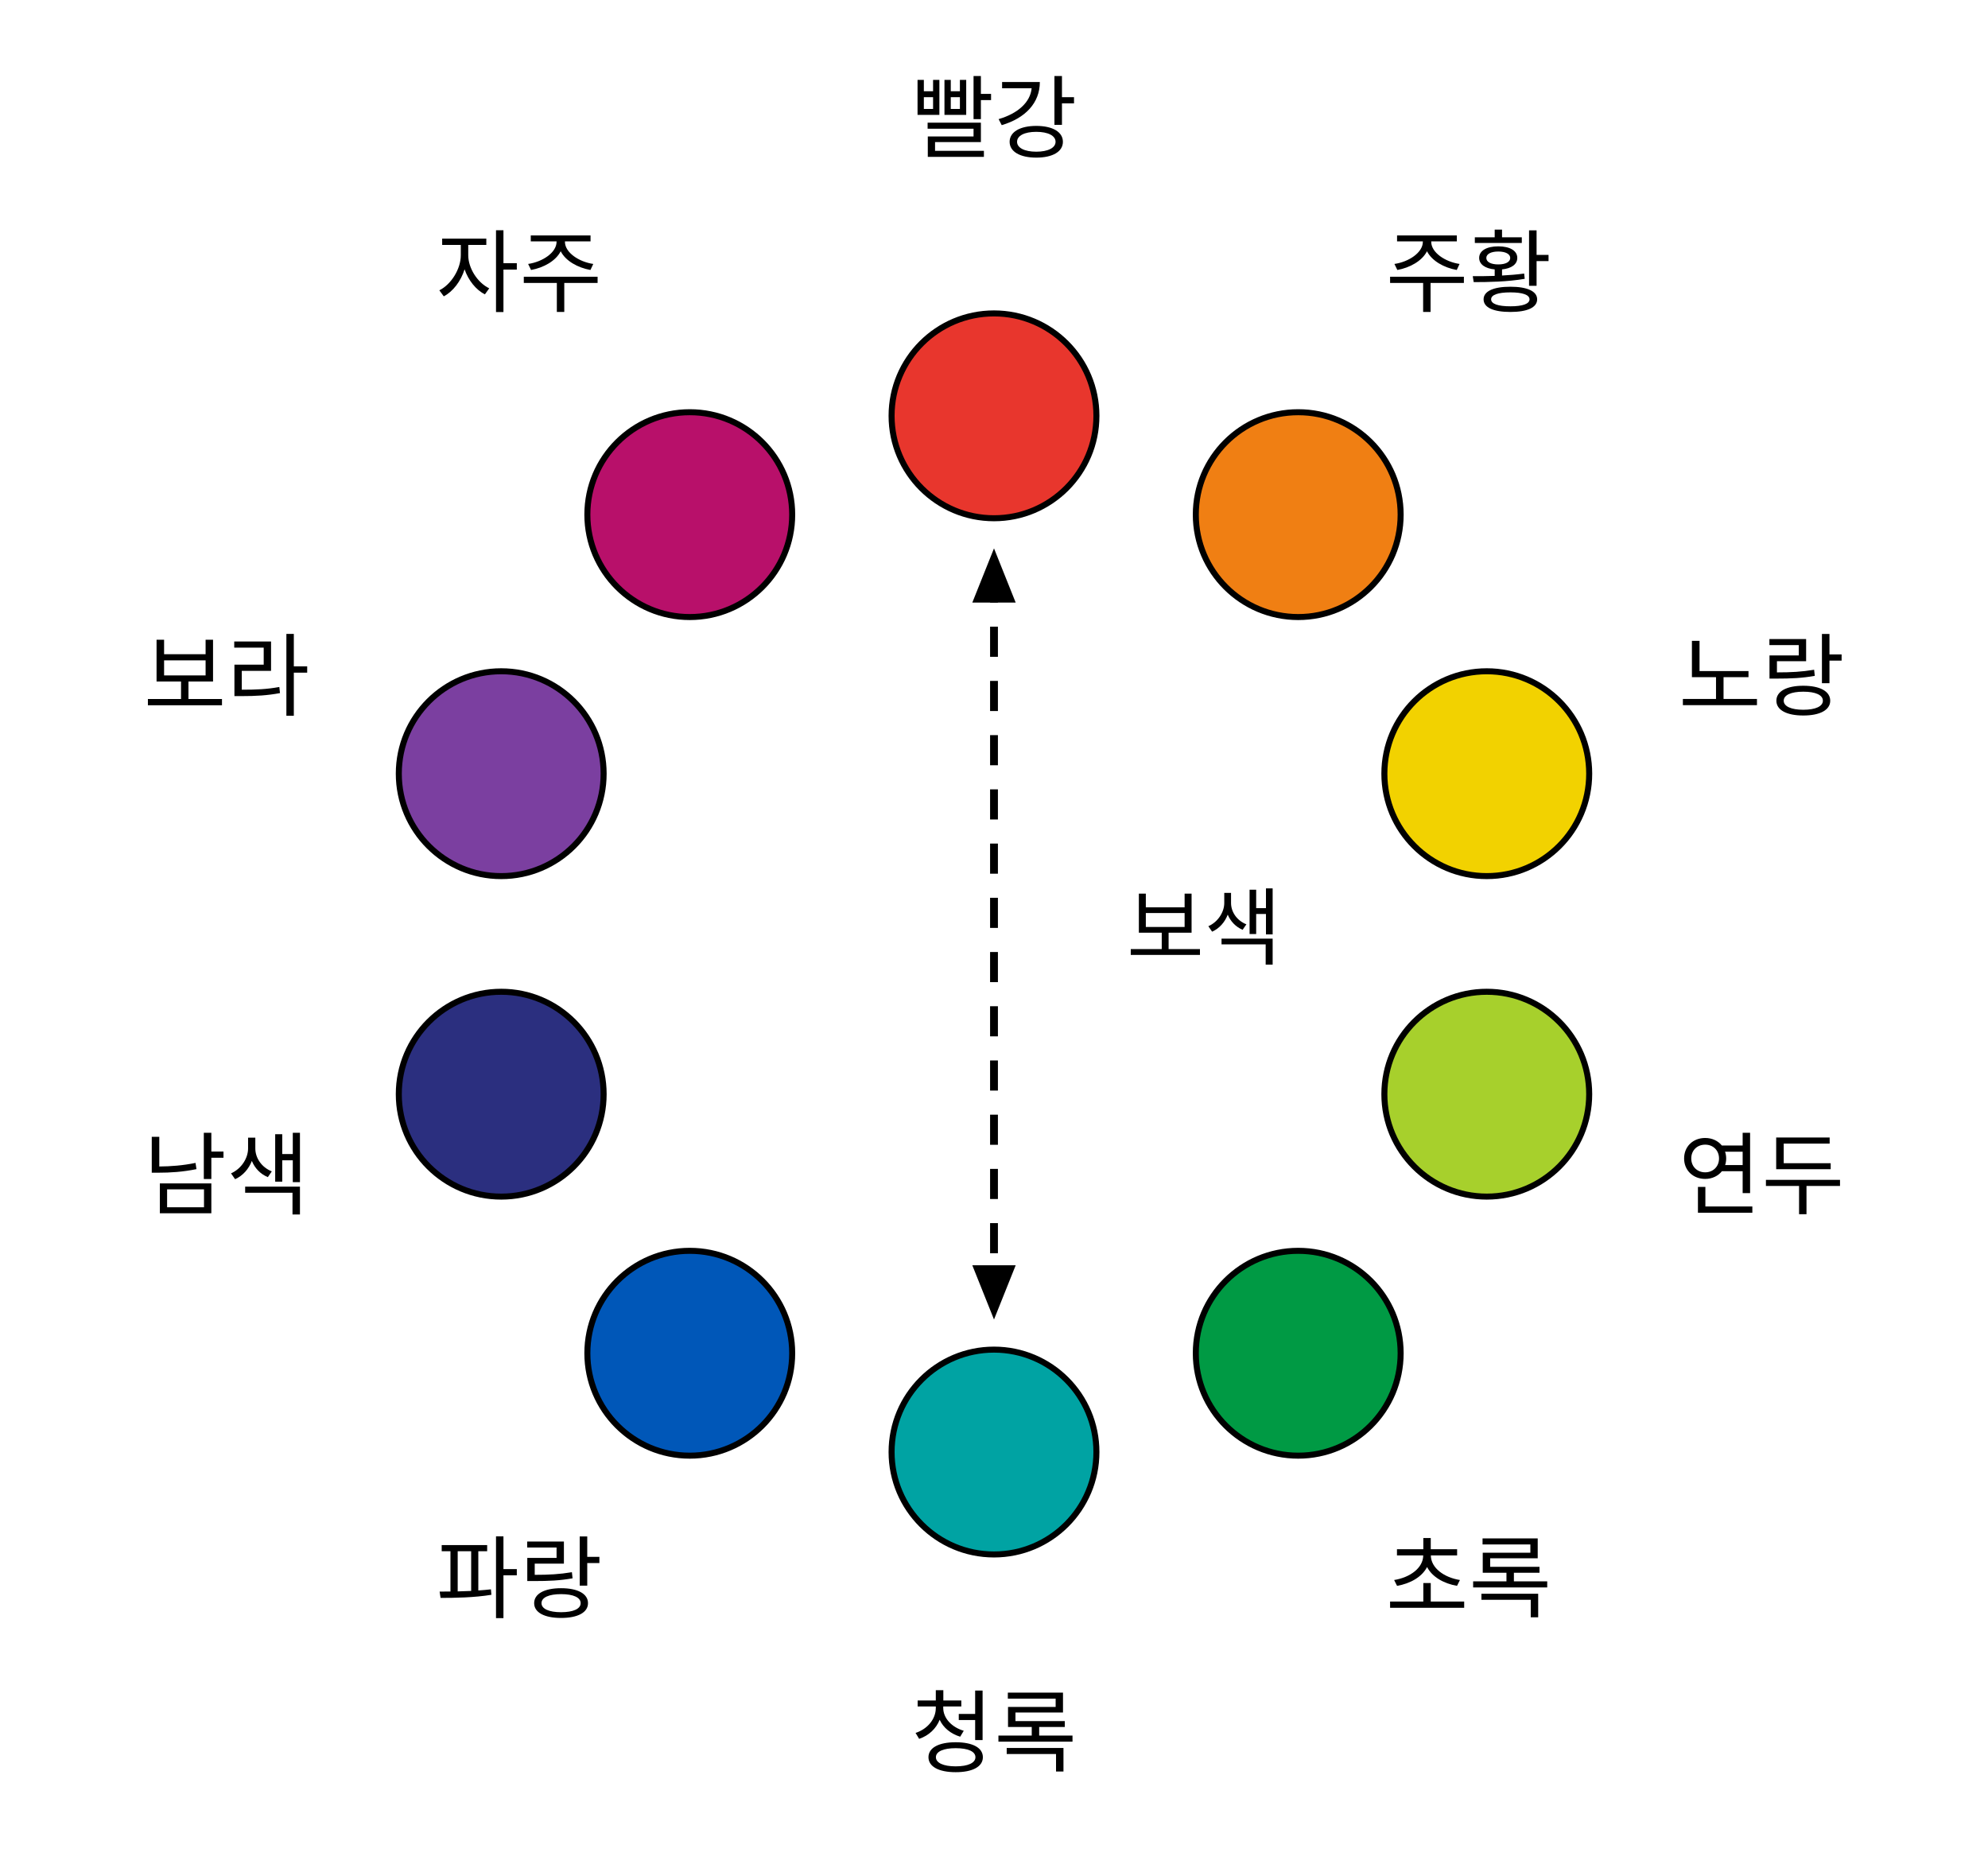
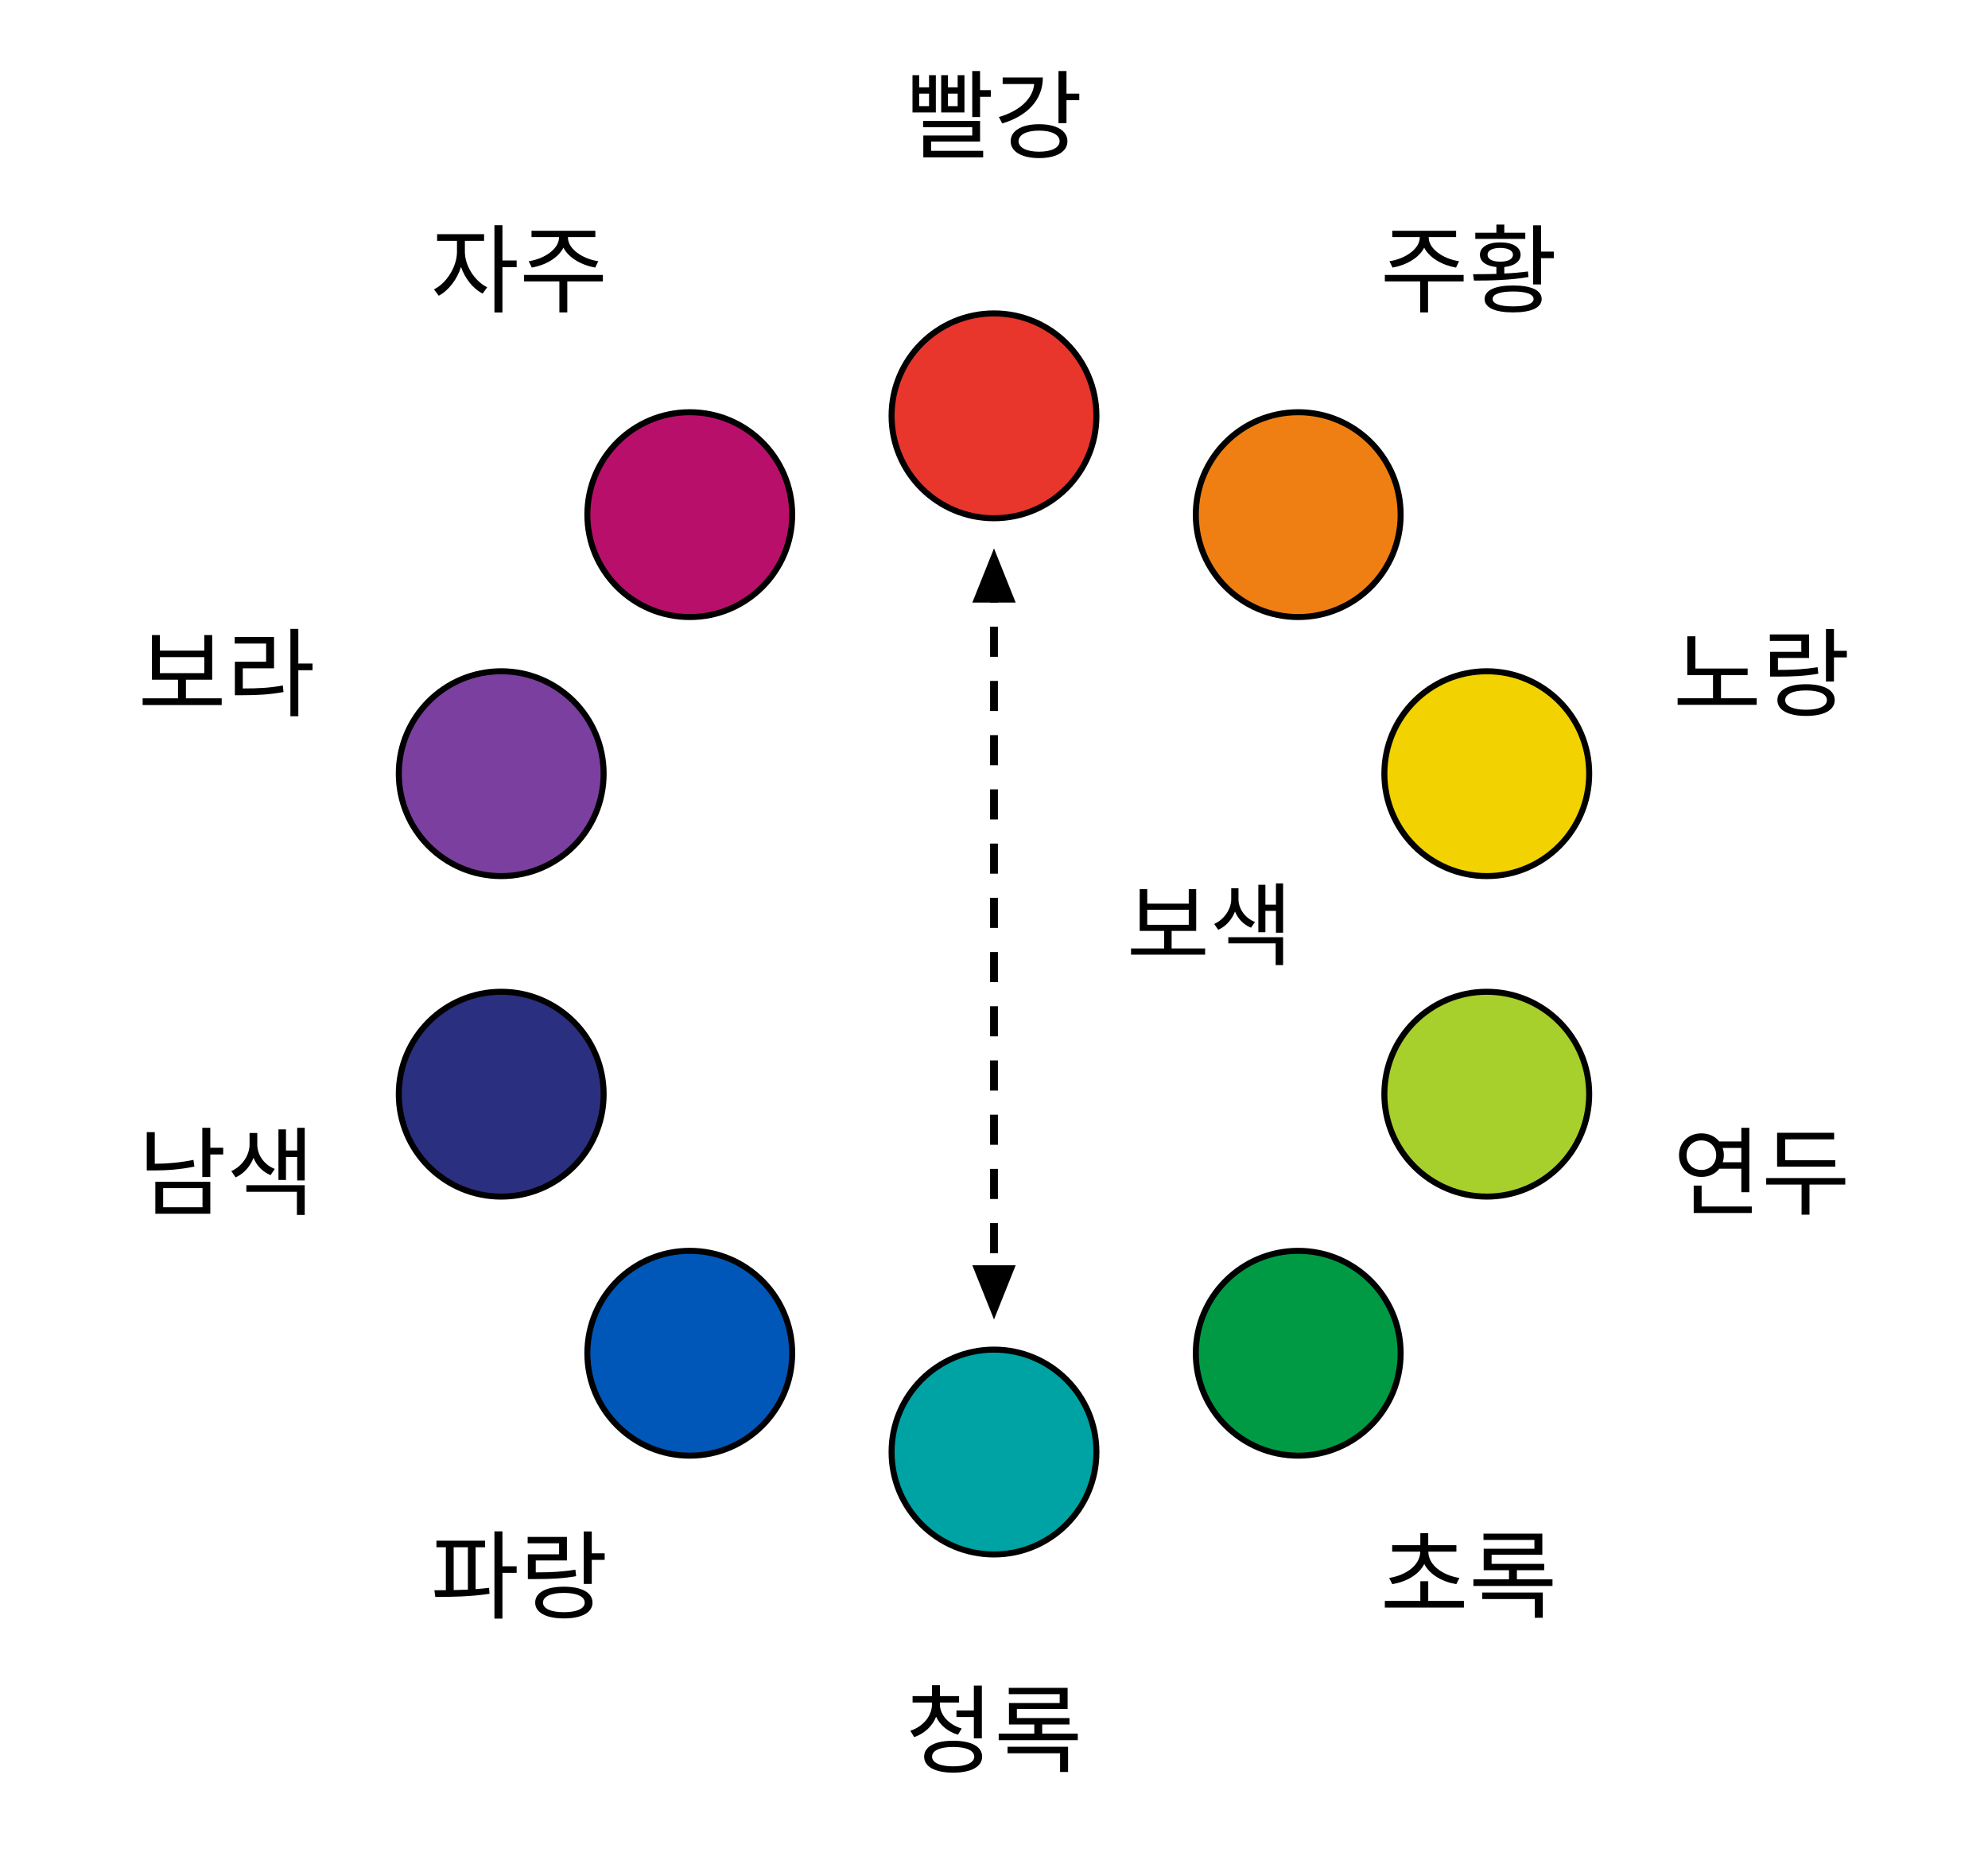
<svg xmlns="http://www.w3.org/2000/svg" viewBox="0 0 330 310" width="430" height="404">
  <g stroke="currentColor" stroke-width="1">
    <circle cx="165.0" cy="69.0" r="17" fill="#e8362d" />
    <circle cx="215.5" cy="85.4" r="17" fill="#f07f13" />
    <circle cx="246.8" cy="128.4" r="17" fill="#f2d200" />
    <circle cx="246.8" cy="181.6" r="17" fill="#a7d02c" />
    <circle cx="215.5" cy="224.6" r="17" fill="#009a44" />
    <circle cx="165.0" cy="241.0" r="17" fill="#00a3a3" />
    <circle cx="114.5" cy="224.6" r="17" fill="#0057b8" />
    <circle cx="83.2" cy="181.6" r="17" fill="#2b2f7f" />
    <circle cx="83.2" cy="128.4" r="17" fill="#7b3fa0" />
    <circle cx="114.5" cy="85.4" r="17" fill="#b8106a" />
  </g>
  <g class="ln" stroke="currentColor" stroke-width="1.3" stroke-dasharray="5 4">
    <line x1="165" y1="95" x2="165" y2="215" />
  </g>
  <path class="ah" fill="currentColor" d="M0,0 L-9,-3.6 L-9,3.6 Z" transform="translate(165.0,91.0) rotate(-90.0)" />
  <path class="ah" fill="currentColor" d="M0,0 L-9,-3.6 L-9,3.6 Z" transform="translate(165.0,219.0) rotate(90.0)" />
-   <g class="tx" fill="currentColor" font-size="15" text-anchor="middle">
+   <g class="tx" fill="currentColor" font-size="16" text-anchor="middle">
    <text x="165.0" y="25.0">빨강</text>
    <text x="243.8" y="50.6">주황</text>
    <text x="292.4" y="117.6">노랑</text>
    <text x="292.4" y="200.4">연두</text>
    <text x="243.8" y="267.4">초록</text>
    <text x="165.0" y="293.0">청록</text>
    <text x="86.2" y="267.4">파랑</text>
    <text x="37.6" y="200.4">남색</text>
    <text x="37.6" y="117.6">보라</text>
    <text x="86.2" y="50.6">자주</text>
-     <text x="187" y="159" font-size="14" text-anchor="start">보색</text>
+     <text x="187" y="159" font-size="15" text-anchor="start">보색</text>
  </g>
</svg>
